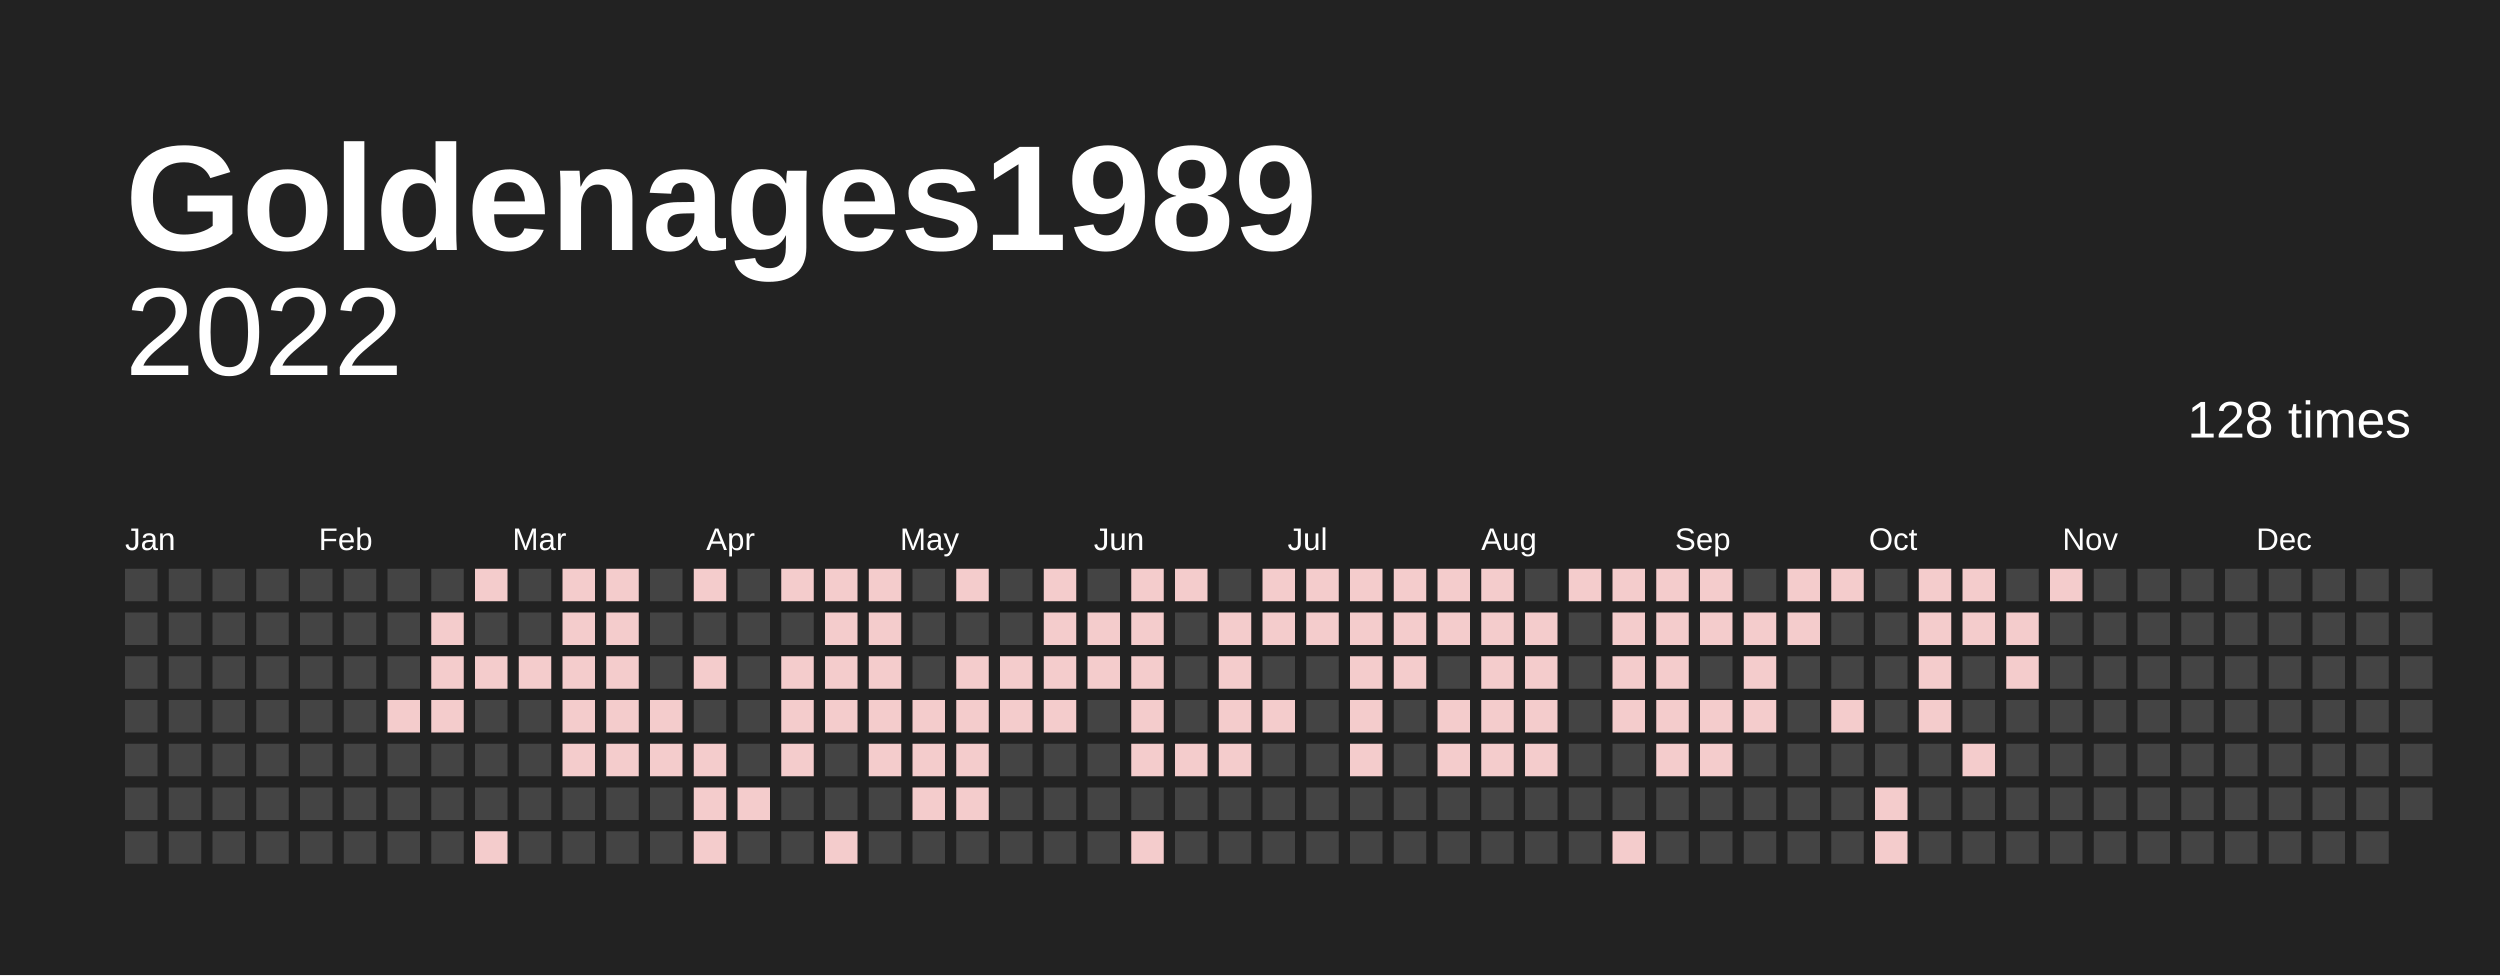
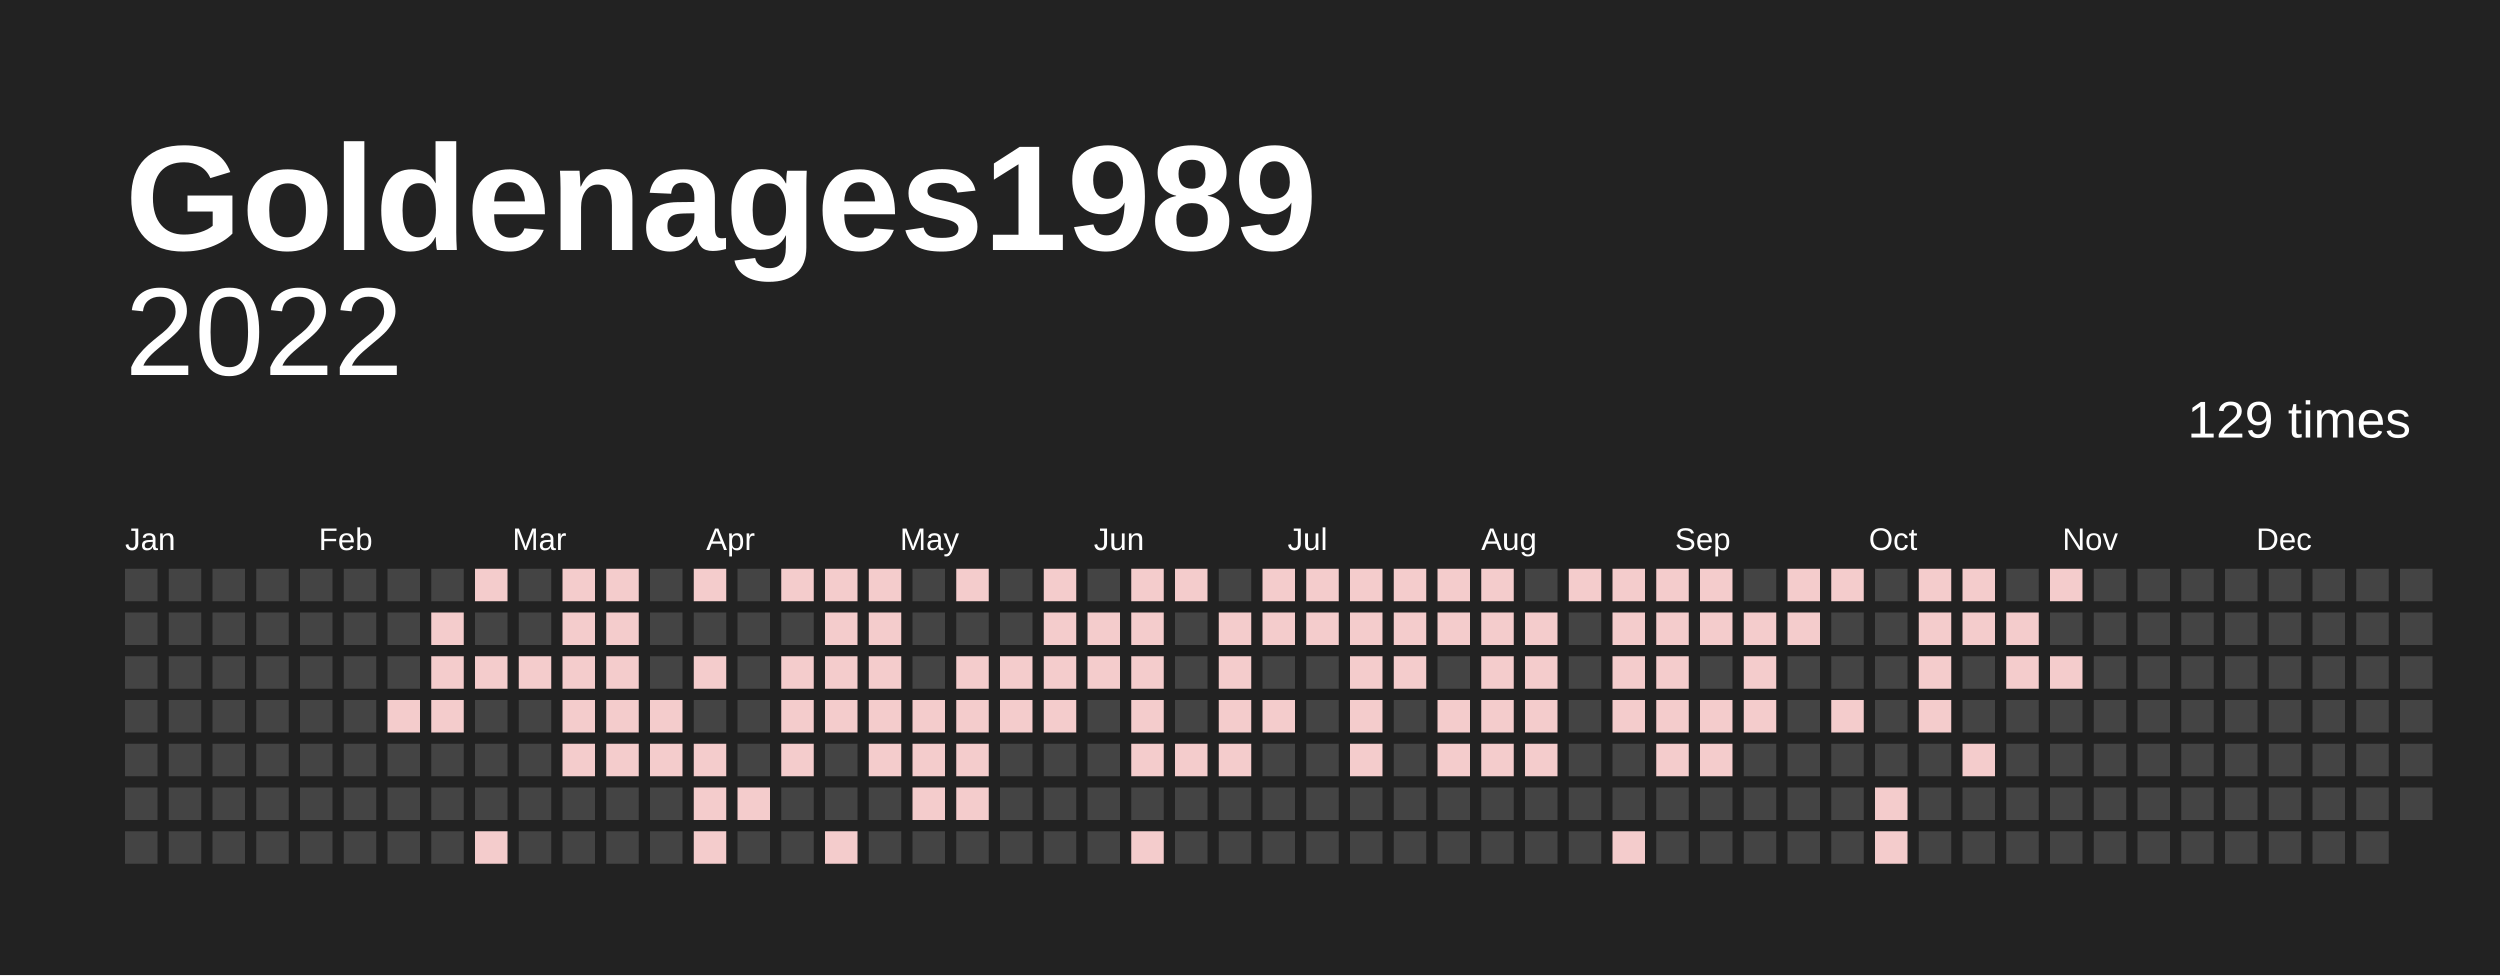
<svg xmlns="http://www.w3.org/2000/svg" baseProfile="full" height="78mm" version="1.1" viewBox="0,0,200,78" width="200mm">
  <defs />
  <rect fill="#222222" height="78" width="200" x="0" y="0" />
  <text fill="#FFFFFF" style="font-size:12px; font-family:Arial; font-weight:bold;" x="10" y="20">Goldenages1989</text>
  <text alignment-baseline="hanging" fill="#FFFFFF" style="font-size:10.0px; font-family:Arial;" x="10" y="30">2022</text>
-   <text alignment-baseline="hanging" fill="#FFFFFF" style="font-size:4.125px; font-family:Arial;" x="175" y="35">128 times</text>
+   <text alignment-baseline="hanging" fill="#FFFFFF" style="font-size:4.125px; font-family:Arial;" x="175" y="35">129 times</text>
  <text fill="#FFFFFF" style="font-size:2.5px; font-family:Arial" x="10.0" y="44">Jan</text>
  <text fill="#FFFFFF" style="font-size:2.5px; font-family:Arial" x="25.5" y="44">Feb</text>
  <text fill="#FFFFFF" style="font-size:2.5px; font-family:Arial" x="41.0" y="44">Mar</text>
  <text fill="#FFFFFF" style="font-size:2.5px; font-family:Arial" x="56.5" y="44">Apr</text>
  <text fill="#FFFFFF" style="font-size:2.5px; font-family:Arial" x="72.0" y="44">May</text>
  <text fill="#FFFFFF" style="font-size:2.5px; font-family:Arial" x="87.5" y="44">Jun</text>
  <text fill="#FFFFFF" style="font-size:2.5px; font-family:Arial" x="103.0" y="44">Jul</text>
  <text fill="#FFFFFF" style="font-size:2.5px; font-family:Arial" x="118.5" y="44">Aug</text>
  <text fill="#FFFFFF" style="font-size:2.5px; font-family:Arial" x="134.0" y="44">Sep</text>
  <text fill="#FFFFFF" style="font-size:2.5px; font-family:Arial" x="149.5" y="44">Oct</text>
  <text fill="#FFFFFF" style="font-size:2.5px; font-family:Arial" x="165.0" y="44">Nov</text>
  <text fill="#FFFFFF" style="font-size:2.5px; font-family:Arial" x="180.5" y="44">Dec</text>
  <rect fill="#444444" height="2.6" width="2.6" x="10.0" y="45.5" />
  <rect fill="#444444" height="2.6" width="2.6" x="10.0" y="49.0" />
  <rect fill="#444444" height="2.6" width="2.6" x="10.0" y="52.5" />
  <rect fill="#444444" height="2.6" width="2.6" x="10.0" y="56.0" />
  <rect fill="#444444" height="2.6" width="2.6" x="10.0" y="59.5" />
  <rect fill="#444444" height="2.6" width="2.6" x="10.0" y="63.0" />
  <rect fill="#444444" height="2.6" width="2.6" x="10.0" y="66.5" />
  <rect fill="#444444" height="2.6" width="2.6" x="13.5" y="45.5" />
  <rect fill="#444444" height="2.6" width="2.6" x="13.5" y="49.0" />
  <rect fill="#444444" height="2.6" width="2.6" x="13.5" y="52.5" />
  <rect fill="#444444" height="2.6" width="2.6" x="13.5" y="56.0" />
  <rect fill="#444444" height="2.6" width="2.6" x="13.5" y="59.5" />
  <rect fill="#444444" height="2.6" width="2.6" x="13.5" y="63.0" />
  <rect fill="#444444" height="2.6" width="2.6" x="13.5" y="66.5" />
  <rect fill="#444444" height="2.6" width="2.6" x="17.0" y="45.5" />
  <rect fill="#444444" height="2.6" width="2.6" x="17.0" y="49.0" />
  <rect fill="#444444" height="2.6" width="2.6" x="17.0" y="52.5" />
  <rect fill="#444444" height="2.6" width="2.6" x="17.0" y="56.0" />
  <rect fill="#444444" height="2.6" width="2.6" x="17.0" y="59.5" />
  <rect fill="#444444" height="2.6" width="2.6" x="17.0" y="63.0" />
  <rect fill="#444444" height="2.6" width="2.6" x="17.0" y="66.5" />
  <rect fill="#444444" height="2.6" width="2.6" x="20.5" y="45.5" />
  <rect fill="#444444" height="2.6" width="2.6" x="20.5" y="49.0" />
  <rect fill="#444444" height="2.6" width="2.6" x="20.5" y="52.5" />
  <rect fill="#444444" height="2.6" width="2.6" x="20.5" y="56.0" />
  <rect fill="#444444" height="2.6" width="2.6" x="20.5" y="59.5" />
  <rect fill="#444444" height="2.6" width="2.6" x="20.5" y="63.0" />
  <rect fill="#444444" height="2.6" width="2.6" x="20.5" y="66.5" />
  <rect fill="#444444" height="2.6" width="2.6" x="24.0" y="45.5" />
  <rect fill="#444444" height="2.6" width="2.6" x="24.0" y="49.0" />
  <rect fill="#444444" height="2.6" width="2.6" x="24.0" y="52.5" />
  <rect fill="#444444" height="2.6" width="2.6" x="24.0" y="56.0" />
  <rect fill="#444444" height="2.6" width="2.6" x="24.0" y="59.5" />
  <rect fill="#444444" height="2.6" width="2.6" x="24.0" y="63.0" />
  <rect fill="#444444" height="2.6" width="2.6" x="24.0" y="66.5" />
  <rect fill="#444444" height="2.6" width="2.6" x="27.5" y="45.5" />
  <rect fill="#444444" height="2.6" width="2.6" x="27.5" y="49.0" />
  <rect fill="#444444" height="2.6" width="2.6" x="27.5" y="52.5" />
  <rect fill="#444444" height="2.6" width="2.6" x="27.5" y="56.0" />
  <rect fill="#444444" height="2.6" width="2.6" x="27.5" y="59.5" />
  <rect fill="#444444" height="2.6" width="2.6" x="27.5" y="63.0" />
  <rect fill="#444444" height="2.6" width="2.6" x="27.5" y="66.5" />
  <rect fill="#444444" height="2.6" width="2.6" x="31.0" y="45.5" />
  <rect fill="#444444" height="2.6" width="2.6" x="31.0" y="49.0" />
  <rect fill="#444444" height="2.6" width="2.6" x="31.0" y="52.5" />
  <rect fill="#f4cccc" height="2.6" width="2.6" x="31.0" y="56.0" />
  <rect fill="#444444" height="2.6" width="2.6" x="31.0" y="59.5" />
  <rect fill="#444444" height="2.6" width="2.6" x="31.0" y="63.0" />
  <rect fill="#444444" height="2.6" width="2.6" x="31.0" y="66.5" />
  <rect fill="#444444" height="2.6" width="2.6" x="34.5" y="45.5" />
  <rect fill="#f4cccc" height="2.6" width="2.6" x="34.5" y="49.0" />
  <rect fill="#f4cccc" height="2.6" width="2.6" x="34.5" y="52.5" />
  <rect fill="#f4cccc" height="2.6" width="2.6" x="34.5" y="56.0" />
  <rect fill="#444444" height="2.6" width="2.6" x="34.5" y="59.5" />
  <rect fill="#444444" height="2.6" width="2.6" x="34.5" y="63.0" />
  <rect fill="#444444" height="2.6" width="2.6" x="34.5" y="66.5" />
  <rect fill="#f4cccc" height="2.6" width="2.6" x="38.0" y="45.5" />
  <rect fill="#444444" height="2.6" width="2.6" x="38.0" y="49.0" />
  <rect fill="#f4cccc" height="2.6" width="2.6" x="38.0" y="52.5" />
  <rect fill="#444444" height="2.6" width="2.6" x="38.0" y="56.0" />
  <rect fill="#444444" height="2.6" width="2.6" x="38.0" y="59.5" />
  <rect fill="#444444" height="2.6" width="2.6" x="38.0" y="63.0" />
  <rect fill="#f4cccc" height="2.6" width="2.6" x="38.0" y="66.5" />
  <rect fill="#444444" height="2.6" width="2.6" x="41.5" y="45.5" />
  <rect fill="#444444" height="2.6" width="2.6" x="41.5" y="49.0" />
  <rect fill="#f4cccc" height="2.6" width="2.6" x="41.5" y="52.5" />
  <rect fill="#444444" height="2.6" width="2.6" x="41.5" y="56.0" />
  <rect fill="#444444" height="2.6" width="2.6" x="41.5" y="59.5" />
  <rect fill="#444444" height="2.6" width="2.6" x="41.5" y="63.0" />
  <rect fill="#444444" height="2.6" width="2.6" x="41.5" y="66.5" />
  <rect fill="#f4cccc" height="2.6" width="2.6" x="45.0" y="45.5" />
  <rect fill="#f4cccc" height="2.6" width="2.6" x="45.0" y="49.0" />
  <rect fill="#f4cccc" height="2.6" width="2.6" x="45.0" y="52.5" />
  <rect fill="#f4cccc" height="2.6" width="2.6" x="45.0" y="56.0" />
  <rect fill="#f4cccc" height="2.6" width="2.6" x="45.0" y="59.5" />
  <rect fill="#444444" height="2.6" width="2.6" x="45.0" y="63.0" />
  <rect fill="#444444" height="2.6" width="2.6" x="45.0" y="66.5" />
  <rect fill="#f4cccc" height="2.6" width="2.6" x="48.5" y="45.5" />
  <rect fill="#f4cccc" height="2.6" width="2.6" x="48.5" y="49.0" />
  <rect fill="#f4cccc" height="2.6" width="2.6" x="48.5" y="52.5" />
  <rect fill="#f4cccc" height="2.6" width="2.6" x="48.5" y="56.0" />
  <rect fill="#f4cccc" height="2.6" width="2.6" x="48.5" y="59.5" />
  <rect fill="#444444" height="2.6" width="2.6" x="48.5" y="63.0" />
  <rect fill="#444444" height="2.6" width="2.6" x="48.5" y="66.5" />
  <rect fill="#444444" height="2.6" width="2.6" x="52.0" y="45.5" />
  <rect fill="#444444" height="2.6" width="2.6" x="52.0" y="49.0" />
  <rect fill="#444444" height="2.6" width="2.6" x="52.0" y="52.5" />
  <rect fill="#f4cccc" height="2.6" width="2.6" x="52.0" y="56.0" />
  <rect fill="#f4cccc" height="2.6" width="2.6" x="52.0" y="59.5" />
  <rect fill="#444444" height="2.6" width="2.6" x="52.0" y="63.0" />
  <rect fill="#444444" height="2.6" width="2.6" x="52.0" y="66.5" />
  <rect fill="#f4cccc" height="2.6" width="2.6" x="55.5" y="45.5" />
  <rect fill="#444444" height="2.6" width="2.6" x="55.5" y="49.0" />
  <rect fill="#f4cccc" height="2.6" width="2.6" x="55.5" y="52.5" />
  <rect fill="#444444" height="2.6" width="2.6" x="55.5" y="56.0" />
  <rect fill="#f4cccc" height="2.6" width="2.6" x="55.5" y="59.5" />
  <rect fill="#f4cccc" height="2.6" width="2.6" x="55.5" y="63.0" />
  <rect fill="#f4cccc" height="2.6" width="2.6" x="55.5" y="66.5" />
  <rect fill="#444444" height="2.6" width="2.6" x="59.0" y="45.5" />
  <rect fill="#444444" height="2.6" width="2.6" x="59.0" y="49.0" />
  <rect fill="#444444" height="2.6" width="2.6" x="59.0" y="52.5" />
  <rect fill="#444444" height="2.6" width="2.6" x="59.0" y="56.0" />
  <rect fill="#444444" height="2.6" width="2.6" x="59.0" y="59.5" />
  <rect fill="#f4cccc" height="2.6" width="2.6" x="59.0" y="63.0" />
  <rect fill="#444444" height="2.6" width="2.6" x="59.0" y="66.5" />
  <rect fill="#f4cccc" height="2.6" width="2.6" x="62.5" y="45.5" />
  <rect fill="#444444" height="2.6" width="2.6" x="62.5" y="49.0" />
  <rect fill="#f4cccc" height="2.6" width="2.6" x="62.5" y="52.5" />
  <rect fill="#f4cccc" height="2.6" width="2.6" x="62.5" y="56.0" />
  <rect fill="#f4cccc" height="2.6" width="2.6" x="62.5" y="59.5" />
  <rect fill="#444444" height="2.6" width="2.6" x="62.5" y="63.0" />
  <rect fill="#444444" height="2.6" width="2.6" x="62.5" y="66.5" />
  <rect fill="#f4cccc" height="2.6" width="2.6" x="66.0" y="45.5" />
  <rect fill="#f4cccc" height="2.6" width="2.6" x="66.0" y="49.0" />
  <rect fill="#f4cccc" height="2.6" width="2.6" x="66.0" y="52.5" />
  <rect fill="#f4cccc" height="2.6" width="2.6" x="66.0" y="56.0" />
  <rect fill="#444444" height="2.6" width="2.6" x="66.0" y="59.5" />
  <rect fill="#444444" height="2.6" width="2.6" x="66.0" y="63.0" />
  <rect fill="#f4cccc" height="2.6" width="2.6" x="66.0" y="66.5" />
  <rect fill="#f4cccc" height="2.6" width="2.6" x="69.5" y="45.5" />
  <rect fill="#f4cccc" height="2.6" width="2.6" x="69.5" y="49.0" />
  <rect fill="#f4cccc" height="2.6" width="2.6" x="69.5" y="52.5" />
  <rect fill="#f4cccc" height="2.6" width="2.6" x="69.5" y="56.0" />
  <rect fill="#f4cccc" height="2.6" width="2.6" x="69.5" y="59.5" />
  <rect fill="#444444" height="2.6" width="2.6" x="69.5" y="63.0" />
  <rect fill="#444444" height="2.6" width="2.6" x="69.5" y="66.5" />
  <rect fill="#444444" height="2.6" width="2.6" x="73.0" y="45.5" />
  <rect fill="#444444" height="2.6" width="2.6" x="73.0" y="49.0" />
  <rect fill="#444444" height="2.6" width="2.6" x="73.0" y="52.5" />
  <rect fill="#f4cccc" height="2.6" width="2.6" x="73.0" y="56.0" />
  <rect fill="#f4cccc" height="2.6" width="2.6" x="73.0" y="59.5" />
  <rect fill="#f4cccc" height="2.6" width="2.6" x="73.0" y="63.0" />
  <rect fill="#444444" height="2.6" width="2.6" x="73.0" y="66.5" />
  <rect fill="#f4cccc" height="2.6" width="2.6" x="76.5" y="45.5" />
  <rect fill="#444444" height="2.6" width="2.6" x="76.5" y="49.0" />
  <rect fill="#f4cccc" height="2.6" width="2.6" x="76.5" y="52.5" />
  <rect fill="#f4cccc" height="2.6" width="2.6" x="76.5" y="56.0" />
  <rect fill="#f4cccc" height="2.6" width="2.6" x="76.5" y="59.5" />
  <rect fill="#f4cccc" height="2.6" width="2.6" x="76.5" y="63.0" />
  <rect fill="#444444" height="2.6" width="2.6" x="76.5" y="66.5" />
  <rect fill="#444444" height="2.6" width="2.6" x="80.0" y="45.5" />
  <rect fill="#444444" height="2.6" width="2.6" x="80.0" y="49.0" />
  <rect fill="#f4cccc" height="2.6" width="2.6" x="80.0" y="52.5" />
  <rect fill="#f4cccc" height="2.6" width="2.6" x="80.0" y="56.0" />
  <rect fill="#444444" height="2.6" width="2.6" x="80.0" y="59.5" />
  <rect fill="#444444" height="2.6" width="2.6" x="80.0" y="63.0" />
  <rect fill="#444444" height="2.6" width="2.6" x="80.0" y="66.5" />
  <rect fill="#f4cccc" height="2.6" width="2.6" x="83.5" y="45.5" />
  <rect fill="#f4cccc" height="2.6" width="2.6" x="83.5" y="49.0" />
  <rect fill="#f4cccc" height="2.6" width="2.6" x="83.5" y="52.5" />
  <rect fill="#f4cccc" height="2.6" width="2.6" x="83.5" y="56.0" />
  <rect fill="#444444" height="2.6" width="2.6" x="83.5" y="59.5" />
  <rect fill="#444444" height="2.6" width="2.6" x="83.5" y="63.0" />
  <rect fill="#444444" height="2.6" width="2.6" x="83.5" y="66.5" />
  <rect fill="#444444" height="2.6" width="2.6" x="87.0" y="45.5" />
  <rect fill="#f4cccc" height="2.6" width="2.6" x="87.0" y="49.0" />
  <rect fill="#f4cccc" height="2.6" width="2.6" x="87.0" y="52.5" />
  <rect fill="#444444" height="2.6" width="2.6" x="87.0" y="56.0" />
  <rect fill="#444444" height="2.6" width="2.6" x="87.0" y="59.5" />
  <rect fill="#444444" height="2.6" width="2.6" x="87.0" y="63.0" />
  <rect fill="#444444" height="2.6" width="2.6" x="87.0" y="66.5" />
  <rect fill="#f4cccc" height="2.6" width="2.6" x="90.5" y="45.5" />
  <rect fill="#f4cccc" height="2.6" width="2.6" x="90.5" y="49.0" />
  <rect fill="#f4cccc" height="2.6" width="2.6" x="90.5" y="52.5" />
  <rect fill="#f4cccc" height="2.6" width="2.6" x="90.5" y="56.0" />
  <rect fill="#f4cccc" height="2.6" width="2.6" x="90.5" y="59.5" />
  <rect fill="#444444" height="2.6" width="2.6" x="90.5" y="63.0" />
  <rect fill="#f4cccc" height="2.6" width="2.6" x="90.5" y="66.5" />
  <rect fill="#f4cccc" height="2.6" width="2.6" x="94.0" y="45.5" />
  <rect fill="#444444" height="2.6" width="2.6" x="94.0" y="49.0" />
  <rect fill="#444444" height="2.6" width="2.6" x="94.0" y="52.5" />
  <rect fill="#444444" height="2.6" width="2.6" x="94.0" y="56.0" />
  <rect fill="#f4cccc" height="2.6" width="2.6" x="94.0" y="59.5" />
  <rect fill="#444444" height="2.6" width="2.6" x="94.0" y="63.0" />
  <rect fill="#444444" height="2.6" width="2.6" x="94.0" y="66.5" />
  <rect fill="#444444" height="2.6" width="2.6" x="97.5" y="45.5" />
  <rect fill="#f4cccc" height="2.6" width="2.6" x="97.5" y="49.0" />
  <rect fill="#f4cccc" height="2.6" width="2.6" x="97.5" y="52.5" />
  <rect fill="#f4cccc" height="2.6" width="2.6" x="97.5" y="56.0" />
  <rect fill="#f4cccc" height="2.6" width="2.6" x="97.5" y="59.5" />
  <rect fill="#444444" height="2.6" width="2.6" x="97.5" y="63.0" />
  <rect fill="#444444" height="2.6" width="2.6" x="97.5" y="66.5" />
  <rect fill="#f4cccc" height="2.6" width="2.6" x="101.0" y="45.5" />
  <rect fill="#f4cccc" height="2.6" width="2.6" x="101.0" y="49.0" />
  <rect fill="#444444" height="2.6" width="2.6" x="101.0" y="52.5" />
  <rect fill="#f4cccc" height="2.6" width="2.6" x="101.0" y="56.0" />
  <rect fill="#444444" height="2.6" width="2.6" x="101.0" y="59.5" />
  <rect fill="#444444" height="2.6" width="2.6" x="101.0" y="63.0" />
  <rect fill="#444444" height="2.6" width="2.6" x="101.0" y="66.5" />
  <rect fill="#f4cccc" height="2.6" width="2.6" x="104.5" y="45.5" />
  <rect fill="#f4cccc" height="2.6" width="2.6" x="104.5" y="49.0" />
  <rect fill="#444444" height="2.6" width="2.6" x="104.5" y="52.5" />
  <rect fill="#444444" height="2.6" width="2.6" x="104.5" y="56.0" />
  <rect fill="#444444" height="2.6" width="2.6" x="104.5" y="59.5" />
  <rect fill="#444444" height="2.6" width="2.6" x="104.5" y="63.0" />
  <rect fill="#444444" height="2.6" width="2.6" x="104.5" y="66.5" />
  <rect fill="#f4cccc" height="2.6" width="2.6" x="108.0" y="45.5" />
  <rect fill="#f4cccc" height="2.6" width="2.6" x="108.0" y="49.0" />
  <rect fill="#f4cccc" height="2.6" width="2.6" x="108.0" y="52.5" />
  <rect fill="#f4cccc" height="2.6" width="2.6" x="108.0" y="56.0" />
  <rect fill="#f4cccc" height="2.6" width="2.6" x="108.0" y="59.5" />
  <rect fill="#444444" height="2.6" width="2.6" x="108.0" y="63.0" />
  <rect fill="#444444" height="2.6" width="2.6" x="108.0" y="66.5" />
  <rect fill="#f4cccc" height="2.6" width="2.6" x="111.5" y="45.5" />
  <rect fill="#f4cccc" height="2.6" width="2.6" x="111.5" y="49.0" />
  <rect fill="#f4cccc" height="2.6" width="2.6" x="111.5" y="52.5" />
  <rect fill="#444444" height="2.6" width="2.6" x="111.5" y="56.0" />
  <rect fill="#444444" height="2.6" width="2.6" x="111.5" y="59.5" />
  <rect fill="#444444" height="2.6" width="2.6" x="111.5" y="63.0" />
  <rect fill="#444444" height="2.6" width="2.6" x="111.5" y="66.5" />
  <rect fill="#f4cccc" height="2.6" width="2.6" x="115.0" y="45.5" />
  <rect fill="#f4cccc" height="2.6" width="2.6" x="115.0" y="49.0" />
  <rect fill="#444444" height="2.6" width="2.6" x="115.0" y="52.5" />
  <rect fill="#f4cccc" height="2.6" width="2.6" x="115.0" y="56.0" />
  <rect fill="#f4cccc" height="2.6" width="2.6" x="115.0" y="59.5" />
  <rect fill="#444444" height="2.6" width="2.6" x="115.0" y="63.0" />
  <rect fill="#444444" height="2.6" width="2.6" x="115.0" y="66.5" />
  <rect fill="#f4cccc" height="2.6" width="2.6" x="118.5" y="45.5" />
  <rect fill="#f4cccc" height="2.6" width="2.6" x="118.5" y="49.0" />
  <rect fill="#f4cccc" height="2.6" width="2.6" x="118.5" y="52.5" />
  <rect fill="#f4cccc" height="2.6" width="2.6" x="118.5" y="56.0" />
  <rect fill="#f4cccc" height="2.6" width="2.6" x="118.5" y="59.5" />
  <rect fill="#444444" height="2.6" width="2.6" x="118.5" y="63.0" />
  <rect fill="#444444" height="2.6" width="2.6" x="118.5" y="66.5" />
  <rect fill="#444444" height="2.6" width="2.6" x="122.0" y="45.5" />
  <rect fill="#f4cccc" height="2.6" width="2.6" x="122.0" y="49.0" />
  <rect fill="#f4cccc" height="2.6" width="2.6" x="122.0" y="52.5" />
  <rect fill="#f4cccc" height="2.6" width="2.6" x="122.0" y="56.0" />
  <rect fill="#f4cccc" height="2.6" width="2.6" x="122.0" y="59.5" />
  <rect fill="#444444" height="2.6" width="2.6" x="122.0" y="63.0" />
  <rect fill="#444444" height="2.6" width="2.6" x="122.0" y="66.5" />
  <rect fill="#f4cccc" height="2.6" width="2.6" x="125.5" y="45.5" />
  <rect fill="#444444" height="2.6" width="2.6" x="125.5" y="49.0" />
  <rect fill="#444444" height="2.6" width="2.6" x="125.5" y="52.5" />
  <rect fill="#444444" height="2.6" width="2.6" x="125.5" y="56.0" />
  <rect fill="#444444" height="2.6" width="2.6" x="125.5" y="59.5" />
  <rect fill="#444444" height="2.6" width="2.6" x="125.5" y="63.0" />
  <rect fill="#444444" height="2.6" width="2.6" x="125.5" y="66.5" />
  <rect fill="#f4cccc" height="2.6" width="2.6" x="129.0" y="45.5" />
  <rect fill="#f4cccc" height="2.6" width="2.6" x="129.0" y="49.0" />
  <rect fill="#f4cccc" height="2.6" width="2.6" x="129.0" y="52.5" />
  <rect fill="#f4cccc" height="2.6" width="2.6" x="129.0" y="56.0" />
  <rect fill="#444444" height="2.6" width="2.6" x="129.0" y="59.5" />
  <rect fill="#444444" height="2.6" width="2.6" x="129.0" y="63.0" />
  <rect fill="#f4cccc" height="2.6" width="2.6" x="129.0" y="66.5" />
  <rect fill="#f4cccc" height="2.6" width="2.6" x="132.5" y="45.5" />
  <rect fill="#f4cccc" height="2.6" width="2.6" x="132.5" y="49.0" />
  <rect fill="#f4cccc" height="2.6" width="2.6" x="132.5" y="52.5" />
  <rect fill="#f4cccc" height="2.6" width="2.6" x="132.5" y="56.0" />
  <rect fill="#f4cccc" height="2.6" width="2.6" x="132.5" y="59.5" />
  <rect fill="#444444" height="2.6" width="2.6" x="132.5" y="63.0" />
  <rect fill="#444444" height="2.6" width="2.6" x="132.5" y="66.5" />
  <rect fill="#f4cccc" height="2.6" width="2.6" x="136.0" y="45.5" />
  <rect fill="#f4cccc" height="2.6" width="2.6" x="136.0" y="49.0" />
  <rect fill="#444444" height="2.6" width="2.6" x="136.0" y="52.5" />
  <rect fill="#f4cccc" height="2.6" width="2.6" x="136.0" y="56.0" />
  <rect fill="#f4cccc" height="2.6" width="2.6" x="136.0" y="59.5" />
  <rect fill="#444444" height="2.6" width="2.6" x="136.0" y="63.0" />
  <rect fill="#444444" height="2.6" width="2.6" x="136.0" y="66.5" />
  <rect fill="#444444" height="2.6" width="2.6" x="139.5" y="45.5" />
  <rect fill="#f4cccc" height="2.6" width="2.6" x="139.5" y="49.0" />
  <rect fill="#f4cccc" height="2.6" width="2.6" x="139.5" y="52.5" />
  <rect fill="#f4cccc" height="2.6" width="2.6" x="139.5" y="56.0" />
  <rect fill="#444444" height="2.6" width="2.6" x="139.5" y="59.5" />
  <rect fill="#444444" height="2.6" width="2.6" x="139.5" y="63.0" />
  <rect fill="#444444" height="2.6" width="2.6" x="139.5" y="66.5" />
  <rect fill="#f4cccc" height="2.6" width="2.6" x="143.0" y="45.5" />
  <rect fill="#f4cccc" height="2.6" width="2.6" x="143.0" y="49.0" />
  <rect fill="#444444" height="2.6" width="2.6" x="143.0" y="52.5" />
  <rect fill="#444444" height="2.6" width="2.6" x="143.0" y="56.0" />
  <rect fill="#444444" height="2.6" width="2.6" x="143.0" y="59.5" />
  <rect fill="#444444" height="2.6" width="2.6" x="143.0" y="63.0" />
  <rect fill="#444444" height="2.6" width="2.6" x="143.0" y="66.5" />
  <rect fill="#f4cccc" height="2.6" width="2.6" x="146.5" y="45.5" />
  <rect fill="#444444" height="2.6" width="2.6" x="146.5" y="49.0" />
  <rect fill="#444444" height="2.6" width="2.6" x="146.5" y="52.5" />
  <rect fill="#f4cccc" height="2.6" width="2.6" x="146.5" y="56.0" />
  <rect fill="#444444" height="2.6" width="2.6" x="146.5" y="59.5" />
  <rect fill="#444444" height="2.6" width="2.6" x="146.5" y="63.0" />
  <rect fill="#444444" height="2.6" width="2.6" x="146.5" y="66.5" />
  <rect fill="#444444" height="2.6" width="2.6" x="150.0" y="45.5" />
  <rect fill="#444444" height="2.6" width="2.6" x="150.0" y="49.0" />
  <rect fill="#444444" height="2.6" width="2.6" x="150.0" y="52.5" />
  <rect fill="#444444" height="2.6" width="2.6" x="150.0" y="56.0" />
  <rect fill="#444444" height="2.6" width="2.6" x="150.0" y="59.5" />
  <rect fill="#f4cccc" height="2.6" width="2.6" x="150.0" y="63.0" />
  <rect fill="#f4cccc" height="2.6" width="2.6" x="150.0" y="66.5" />
  <rect fill="#f4cccc" height="2.6" width="2.6" x="153.5" y="45.5" />
  <rect fill="#f4cccc" height="2.6" width="2.6" x="153.5" y="49.0" />
  <rect fill="#f4cccc" height="2.6" width="2.6" x="153.5" y="52.5" />
  <rect fill="#f4cccc" height="2.6" width="2.6" x="153.5" y="56.0" />
  <rect fill="#444444" height="2.6" width="2.6" x="153.5" y="59.5" />
  <rect fill="#444444" height="2.6" width="2.6" x="153.5" y="63.0" />
  <rect fill="#444444" height="2.6" width="2.6" x="153.5" y="66.5" />
  <rect fill="#f4cccc" height="2.6" width="2.6" x="157.0" y="45.5" />
  <rect fill="#f4cccc" height="2.6" width="2.6" x="157.0" y="49.0" />
  <rect fill="#444444" height="2.6" width="2.6" x="157.0" y="52.5" />
  <rect fill="#444444" height="2.6" width="2.6" x="157.0" y="56.0" />
  <rect fill="#f4cccc" height="2.6" width="2.6" x="157.0" y="59.5" />
  <rect fill="#444444" height="2.6" width="2.6" x="157.0" y="63.0" />
  <rect fill="#444444" height="2.6" width="2.6" x="157.0" y="66.5" />
  <rect fill="#444444" height="2.6" width="2.6" x="160.5" y="45.5" />
  <rect fill="#f4cccc" height="2.6" width="2.6" x="160.5" y="49.0" />
  <rect fill="#f4cccc" height="2.6" width="2.6" x="160.5" y="52.5" />
  <rect fill="#444444" height="2.6" width="2.6" x="160.5" y="56.0" />
  <rect fill="#444444" height="2.6" width="2.6" x="160.5" y="59.5" />
  <rect fill="#444444" height="2.6" width="2.6" x="160.5" y="63.0" />
  <rect fill="#444444" height="2.6" width="2.6" x="160.5" y="66.5" />
  <rect fill="#f4cccc" height="2.6" width="2.6" x="164.0" y="45.5" />
  <rect fill="#444444" height="2.6" width="2.6" x="164.0" y="49.0" />
-   <rect fill="#444444" height="2.6" width="2.6" x="164.0" y="52.5" />
+   <rect fill="#f4cccc" height="2.6" width="2.6" x="164.0" y="52.5" />
  <rect fill="#444444" height="2.6" width="2.6" x="164.0" y="56.0" />
  <rect fill="#444444" height="2.6" width="2.6" x="164.0" y="59.5" />
  <rect fill="#444444" height="2.6" width="2.6" x="164.0" y="63.0" />
  <rect fill="#444444" height="2.6" width="2.6" x="164.0" y="66.5" />
  <rect fill="#444444" height="2.6" width="2.6" x="167.5" y="45.5" />
  <rect fill="#444444" height="2.6" width="2.6" x="167.5" y="49.0" />
  <rect fill="#444444" height="2.6" width="2.6" x="167.5" y="52.5" />
  <rect fill="#444444" height="2.6" width="2.6" x="167.5" y="56.0" />
  <rect fill="#444444" height="2.6" width="2.6" x="167.5" y="59.5" />
  <rect fill="#444444" height="2.6" width="2.6" x="167.5" y="63.0" />
  <rect fill="#444444" height="2.6" width="2.6" x="167.5" y="66.5" />
  <rect fill="#444444" height="2.6" width="2.6" x="171.0" y="45.5" />
  <rect fill="#444444" height="2.6" width="2.6" x="171.0" y="49.0" />
  <rect fill="#444444" height="2.6" width="2.6" x="171.0" y="52.5" />
  <rect fill="#444444" height="2.6" width="2.6" x="171.0" y="56.0" />
  <rect fill="#444444" height="2.6" width="2.6" x="171.0" y="59.5" />
  <rect fill="#444444" height="2.6" width="2.6" x="171.0" y="63.0" />
  <rect fill="#444444" height="2.6" width="2.6" x="171.0" y="66.5" />
  <rect fill="#444444" height="2.6" width="2.6" x="174.5" y="45.5" />
  <rect fill="#444444" height="2.6" width="2.6" x="174.5" y="49.0" />
  <rect fill="#444444" height="2.6" width="2.6" x="174.5" y="52.5" />
  <rect fill="#444444" height="2.6" width="2.6" x="174.5" y="56.0" />
  <rect fill="#444444" height="2.6" width="2.6" x="174.5" y="59.5" />
  <rect fill="#444444" height="2.6" width="2.6" x="174.5" y="63.0" />
  <rect fill="#444444" height="2.6" width="2.6" x="174.5" y="66.5" />
  <rect fill="#444444" height="2.6" width="2.6" x="178.0" y="45.5" />
  <rect fill="#444444" height="2.6" width="2.6" x="178.0" y="49.0" />
  <rect fill="#444444" height="2.6" width="2.6" x="178.0" y="52.5" />
  <rect fill="#444444" height="2.6" width="2.6" x="178.0" y="56.0" />
  <rect fill="#444444" height="2.6" width="2.6" x="178.0" y="59.5" />
  <rect fill="#444444" height="2.6" width="2.6" x="178.0" y="63.0" />
  <rect fill="#444444" height="2.6" width="2.6" x="178.0" y="66.5" />
  <rect fill="#444444" height="2.6" width="2.6" x="181.5" y="45.5" />
  <rect fill="#444444" height="2.6" width="2.6" x="181.5" y="49.0" />
  <rect fill="#444444" height="2.6" width="2.6" x="181.5" y="52.5" />
  <rect fill="#444444" height="2.6" width="2.6" x="181.5" y="56.0" />
  <rect fill="#444444" height="2.6" width="2.6" x="181.5" y="59.5" />
  <rect fill="#444444" height="2.6" width="2.6" x="181.5" y="63.0" />
  <rect fill="#444444" height="2.6" width="2.6" x="181.5" y="66.5" />
  <rect fill="#444444" height="2.6" width="2.6" x="185.0" y="45.5" />
  <rect fill="#444444" height="2.6" width="2.6" x="185.0" y="49.0" />
  <rect fill="#444444" height="2.6" width="2.6" x="185.0" y="52.5" />
  <rect fill="#444444" height="2.6" width="2.6" x="185.0" y="56.0" />
  <rect fill="#444444" height="2.6" width="2.6" x="185.0" y="59.5" />
  <rect fill="#444444" height="2.6" width="2.6" x="185.0" y="63.0" />
  <rect fill="#444444" height="2.6" width="2.6" x="185.0" y="66.5" />
  <rect fill="#444444" height="2.6" width="2.6" x="188.5" y="45.5" />
  <rect fill="#444444" height="2.6" width="2.6" x="188.5" y="49.0" />
  <rect fill="#444444" height="2.6" width="2.6" x="188.5" y="52.5" />
  <rect fill="#444444" height="2.6" width="2.6" x="188.5" y="56.0" />
  <rect fill="#444444" height="2.6" width="2.6" x="188.5" y="59.5" />
  <rect fill="#444444" height="2.6" width="2.6" x="188.5" y="63.0" />
  <rect fill="#444444" height="2.6" width="2.6" x="188.5" y="66.5" />
  <rect fill="#444444" height="2.6" width="2.6" x="192.0" y="45.5" />
  <rect fill="#444444" height="2.6" width="2.6" x="192.0" y="49.0" />
  <rect fill="#444444" height="2.6" width="2.6" x="192.0" y="52.5" />
  <rect fill="#444444" height="2.6" width="2.6" x="192.0" y="56.0" />
  <rect fill="#444444" height="2.6" width="2.6" x="192.0" y="59.5" />
  <rect fill="#444444" height="2.6" width="2.6" x="192.0" y="63.0" />
</svg>
